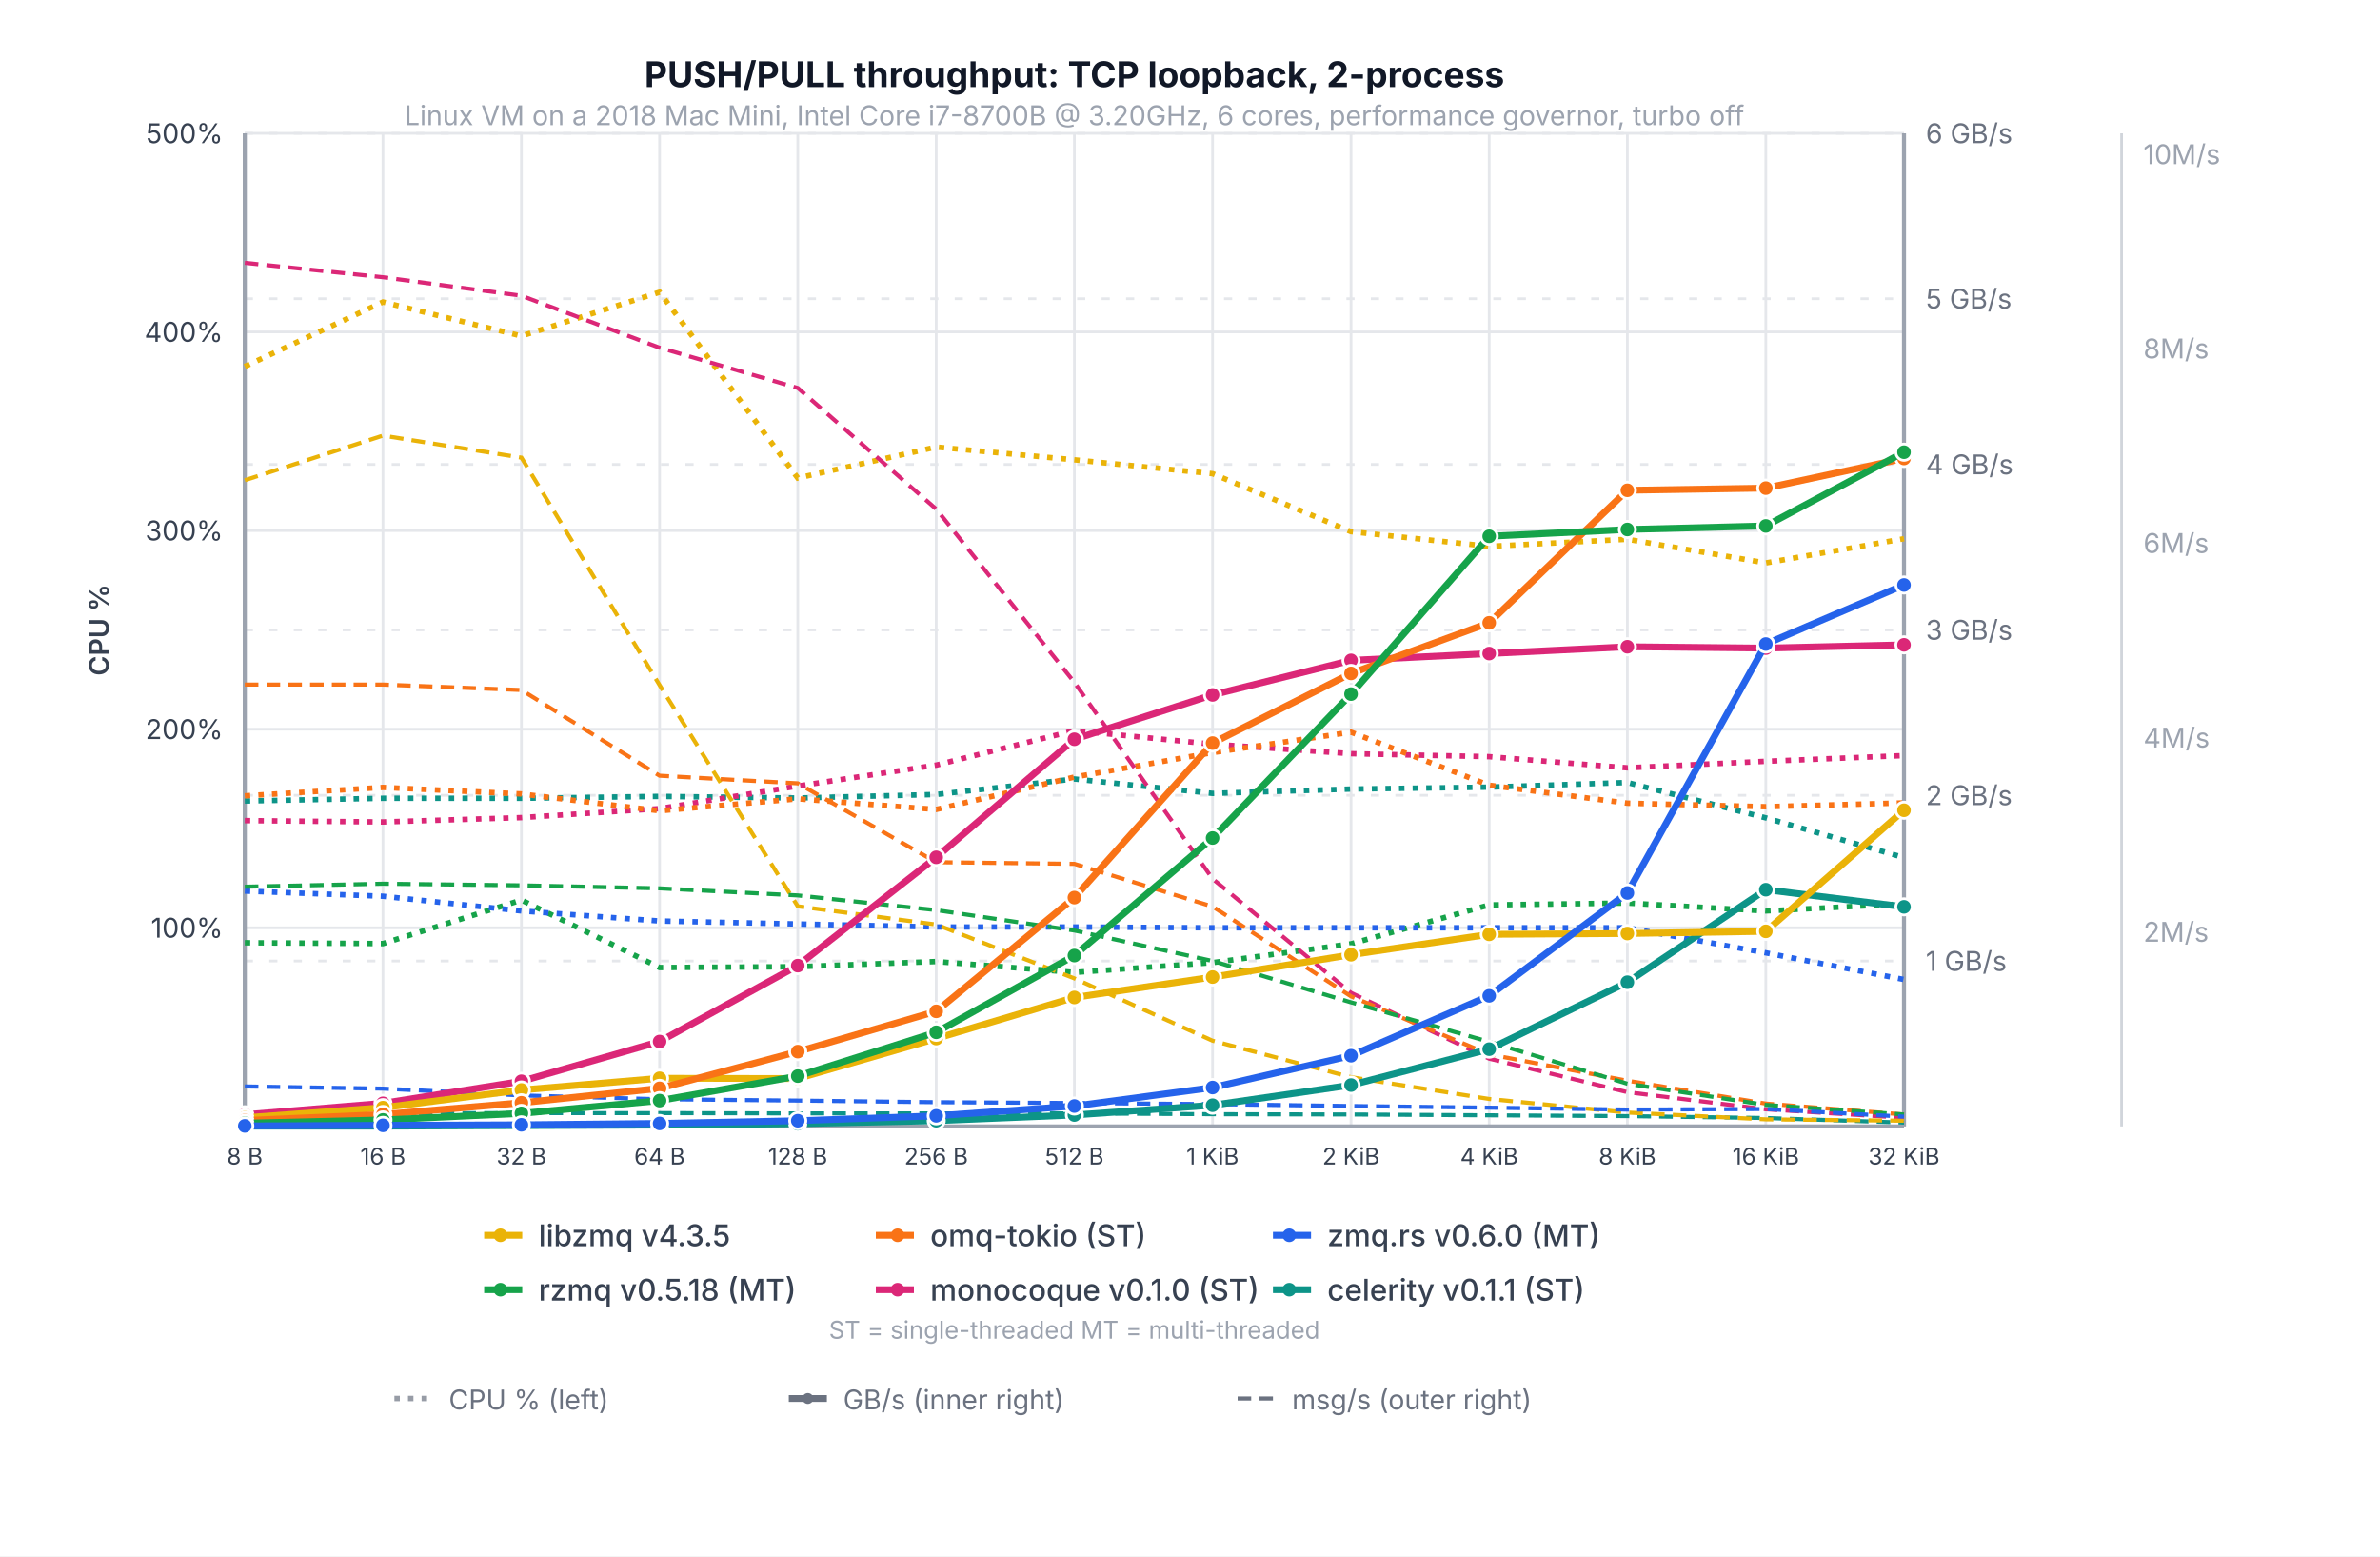
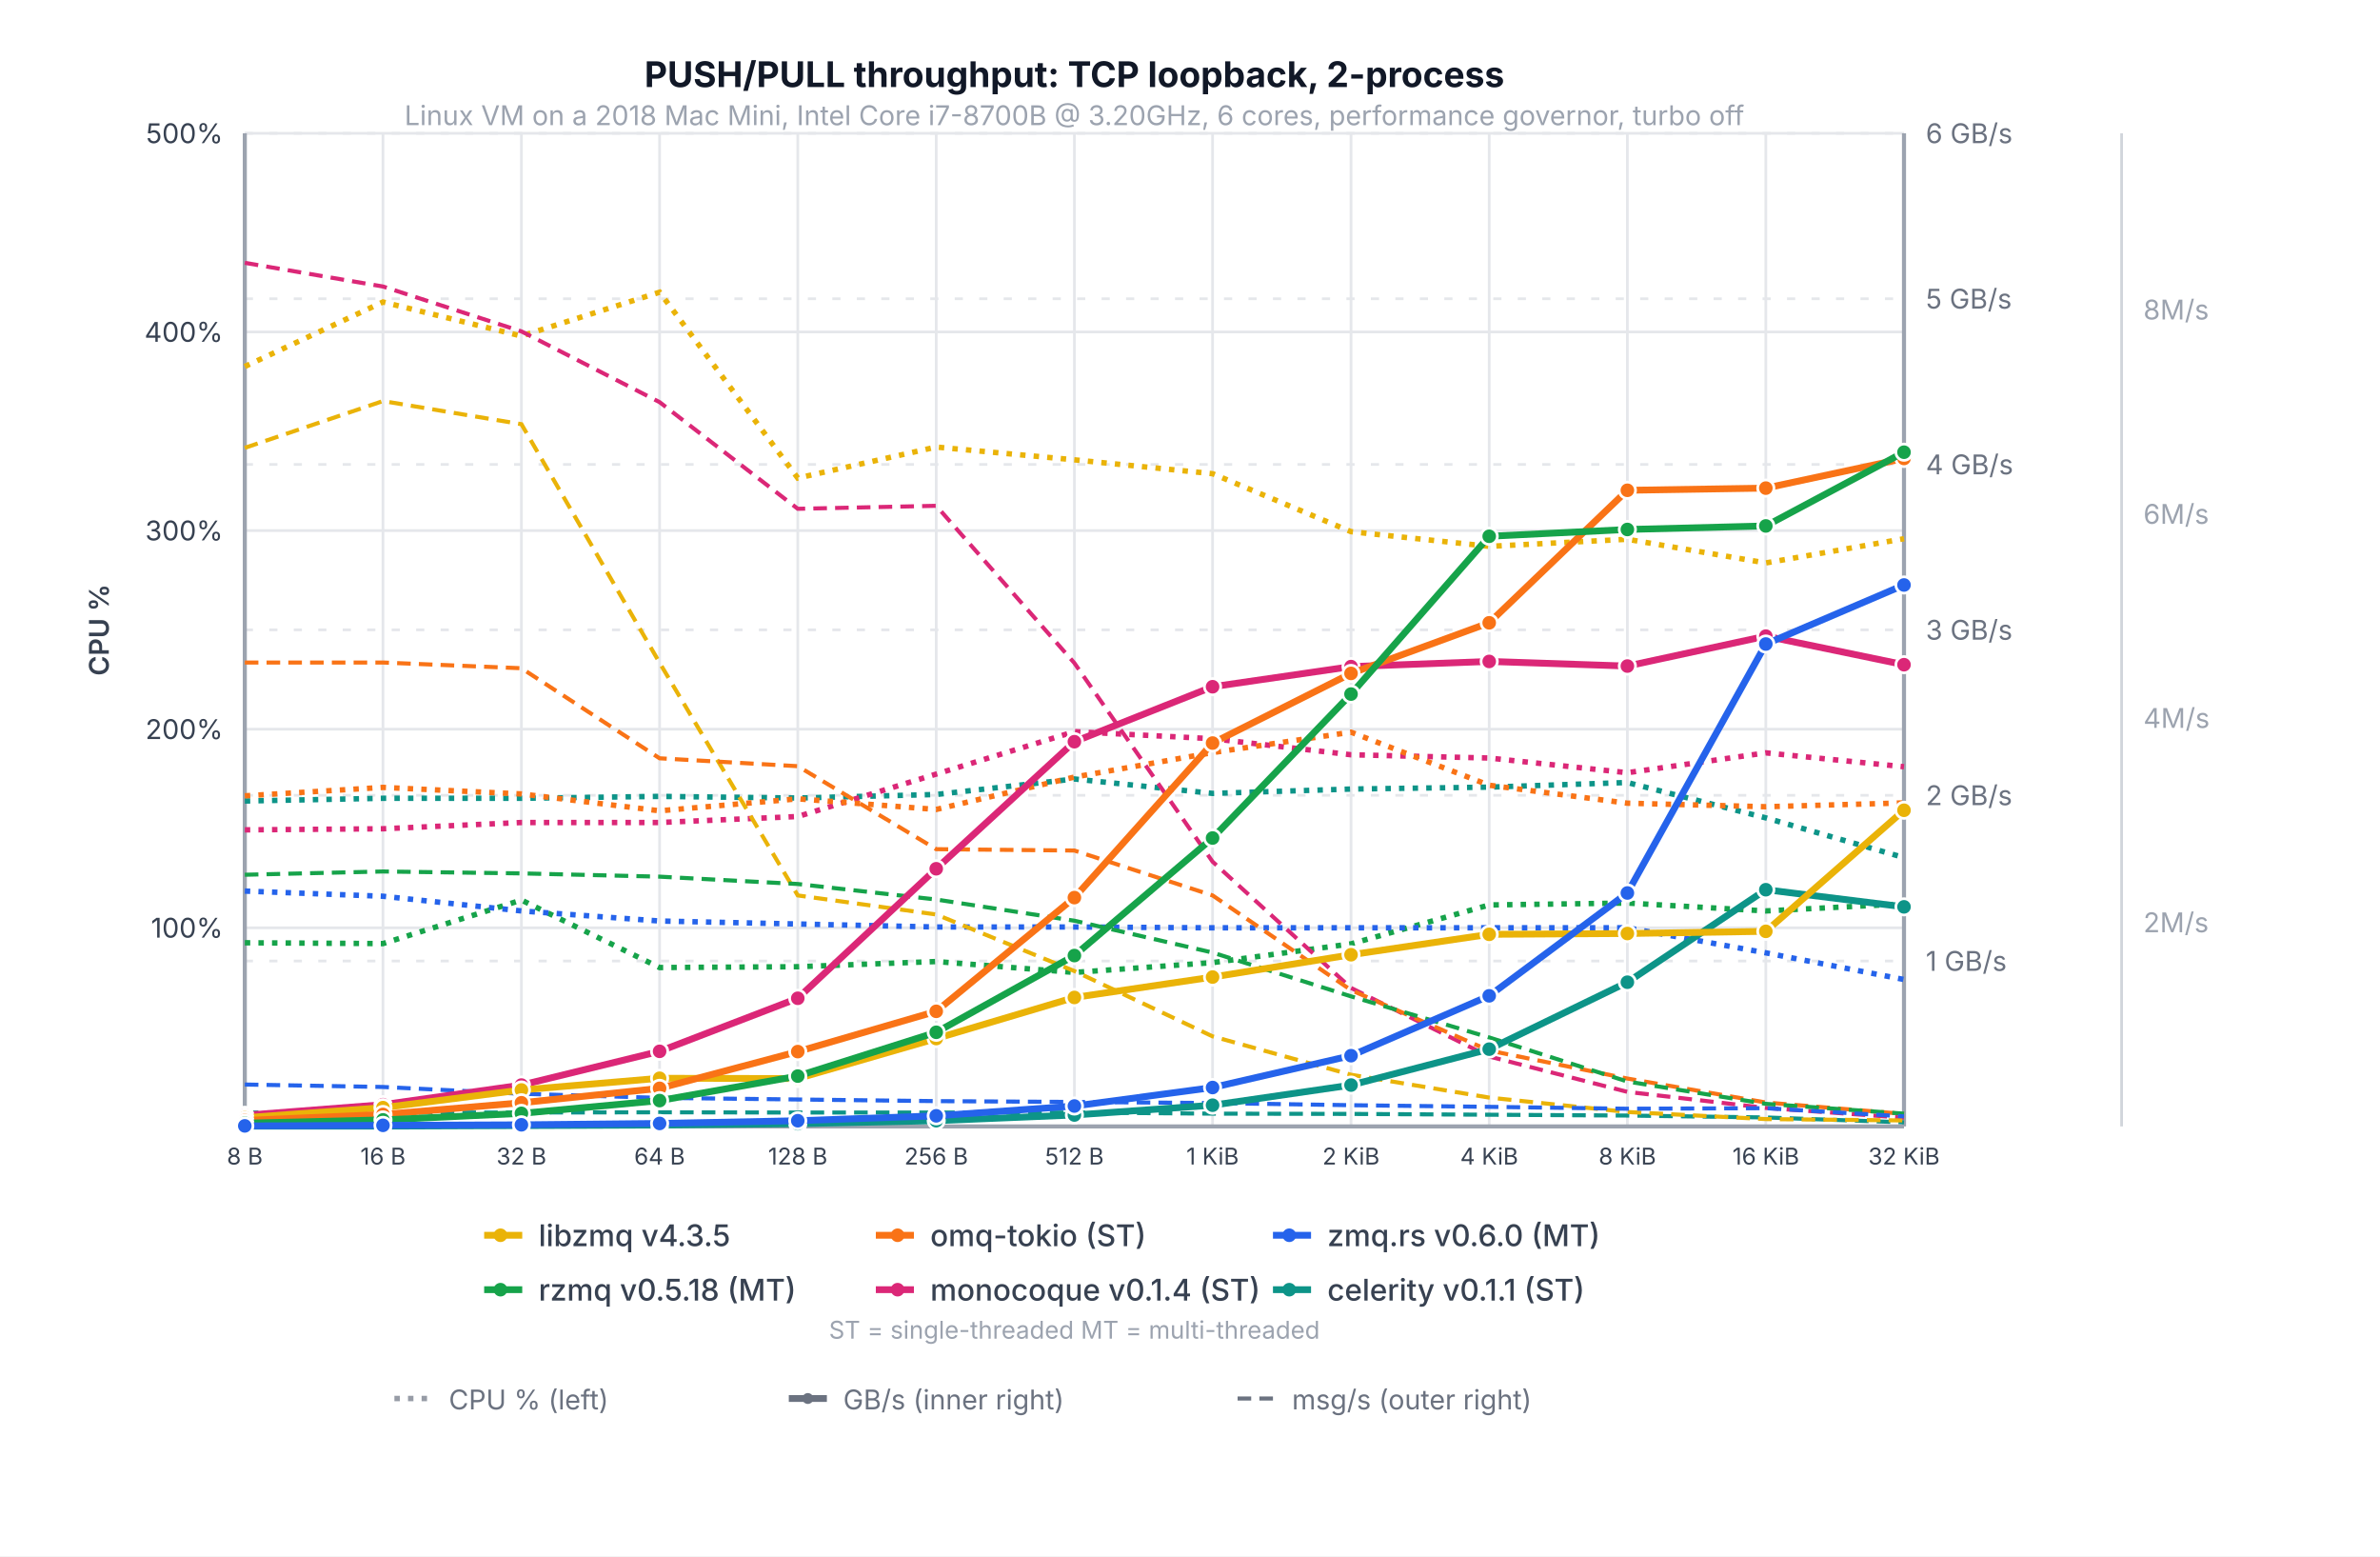
<svg xmlns="http://www.w3.org/2000/svg" viewBox="0 0 875 572" font-family="system-ui, -apple-system, sans-serif">
  <rect width="875" height="572" fill="white" />
  <text x="395.0" y="32.0" text-anchor="middle" fill="#111827" font-size="13" font-weight="700">PUSH/PULL throughput: TCP loopback, 2-process</text>
  <line x1="90.0" y1="341.0" x2="700.0" y2="341.0" stroke="#e5e7eb" stroke-width="1" />
  <text x="82.0" y="341.0" text-anchor="end" dominant-baseline="middle" fill="#374151" font-size="10">100%</text>
  <line x1="90.0" y1="268.0" x2="700.0" y2="268.0" stroke="#e5e7eb" stroke-width="1" />
  <text x="82.0" y="268.0" text-anchor="end" dominant-baseline="middle" fill="#374151" font-size="10">200%</text>
  <line x1="90.0" y1="195.0" x2="700.0" y2="195.0" stroke="#e5e7eb" stroke-width="1" />
  <text x="82.0" y="195.0" text-anchor="end" dominant-baseline="middle" fill="#374151" font-size="10">300%</text>
  <line x1="90.0" y1="122.0" x2="700.0" y2="122.0" stroke="#e5e7eb" stroke-width="1" />
  <text x="82.0" y="122.0" text-anchor="end" dominant-baseline="middle" fill="#374151" font-size="10">400%</text>
  <line x1="90.0" y1="49.0" x2="700.0" y2="49.0" stroke="#e5e7eb" stroke-width="1" />
  <text x="82.0" y="49.0" text-anchor="end" dominant-baseline="middle" fill="#374151" font-size="10">500%</text>
  <line x1="90.0" y1="353.2" x2="700.0" y2="353.2" stroke="#e5e7eb" stroke-width="1" stroke-dasharray="3,6" />
  <text x="708.0" y="353.2" text-anchor="start" dominant-baseline="middle" fill="#6b7280" font-size="10">1 GB/s</text>
  <line x1="90.0" y1="292.3" x2="700.0" y2="292.3" stroke="#e5e7eb" stroke-width="1" stroke-dasharray="3,6" />
  <text x="708.0" y="292.3" text-anchor="start" dominant-baseline="middle" fill="#6b7280" font-size="10">2 GB/s</text>
  <line x1="90.0" y1="231.5" x2="700.0" y2="231.5" stroke="#e5e7eb" stroke-width="1" stroke-dasharray="3,6" />
  <text x="708.0" y="231.5" text-anchor="start" dominant-baseline="middle" fill="#6b7280" font-size="10">3 GB/s</text>
  <line x1="90.0" y1="170.7" x2="700.0" y2="170.7" stroke="#e5e7eb" stroke-width="1" stroke-dasharray="3,6" />
  <text x="708.0" y="170.7" text-anchor="start" dominant-baseline="middle" fill="#6b7280" font-size="10">4 GB/s</text>
  <line x1="90.0" y1="109.8" x2="700.0" y2="109.8" stroke="#e5e7eb" stroke-width="1" stroke-dasharray="3,6" />
  <text x="708.0" y="109.8" text-anchor="start" dominant-baseline="middle" fill="#6b7280" font-size="10">5 GB/s</text>
  <line x1="90.0" y1="49.0" x2="700.0" y2="49.0" stroke="#e5e7eb" stroke-width="1" stroke-dasharray="3,6" />
  <text x="708.0" y="49.0" text-anchor="start" dominant-baseline="middle" fill="#6b7280" font-size="10">6 GB/s</text>
-   <text x="788.0" y="342.5" text-anchor="start" dominant-baseline="middle" fill="#9ca3af" font-size="10">2M/s</text>
-   <text x="788.0" y="271.1" text-anchor="start" dominant-baseline="middle" fill="#9ca3af" font-size="10">4M/s</text>
-   <text x="788.0" y="199.6" text-anchor="start" dominant-baseline="middle" fill="#9ca3af" font-size="10">6M/s</text>
-   <text x="788.0" y="128.1" text-anchor="start" dominant-baseline="middle" fill="#9ca3af" font-size="10">8M/s</text>
-   <text x="788.0" y="56.7" text-anchor="start" dominant-baseline="middle" fill="#9ca3af" font-size="10">10M/s</text>
+   <text x="788.0" y="339.0" text-anchor="start" dominant-baseline="middle" fill="#9ca3af" font-size="10">2M/s</text>
+   <text x="788.0" y="263.9" text-anchor="start" dominant-baseline="middle" fill="#9ca3af" font-size="10">4M/s</text>
+   <text x="788.0" y="188.9" text-anchor="start" dominant-baseline="middle" fill="#9ca3af" font-size="10">6M/s</text>
+   <text x="788.0" y="113.8" text-anchor="start" dominant-baseline="middle" fill="#9ca3af" font-size="10">8M/s</text>
  <line x1="90.0" y1="49.0" x2="90.0" y2="414.0" stroke="#e5e7eb" stroke-width="1" />
  <line x1="140.8" y1="49.0" x2="140.8" y2="414.0" stroke="#e5e7eb" stroke-width="1" />
  <line x1="191.7" y1="49.0" x2="191.7" y2="414.0" stroke="#e5e7eb" stroke-width="1" />
  <line x1="242.5" y1="49.0" x2="242.5" y2="414.0" stroke="#e5e7eb" stroke-width="1" />
  <line x1="293.3" y1="49.0" x2="293.3" y2="414.0" stroke="#e5e7eb" stroke-width="1" />
  <line x1="344.2" y1="49.0" x2="344.2" y2="414.0" stroke="#e5e7eb" stroke-width="1" />
  <line x1="395.0" y1="49.0" x2="395.0" y2="414.0" stroke="#e5e7eb" stroke-width="1" />
  <line x1="445.8" y1="49.0" x2="445.8" y2="414.0" stroke="#e5e7eb" stroke-width="1" />
  <line x1="496.7" y1="49.0" x2="496.7" y2="414.0" stroke="#e5e7eb" stroke-width="1" />
  <line x1="547.5" y1="49.0" x2="547.5" y2="414.0" stroke="#e5e7eb" stroke-width="1" />
  <line x1="598.3" y1="49.0" x2="598.3" y2="414.0" stroke="#e5e7eb" stroke-width="1" />
  <line x1="649.2" y1="49.0" x2="649.2" y2="414.0" stroke="#e5e7eb" stroke-width="1" />
  <line x1="700.0" y1="49.0" x2="700.0" y2="414.0" stroke="#e5e7eb" stroke-width="1" />
  <line x1="90.0" y1="49.0" x2="90.0" y2="414.0" stroke="#9ca3af" stroke-width="1.5" />
  <line x1="700.0" y1="49.0" x2="700.0" y2="414.0" stroke="#9ca3af" stroke-width="1.5" />
  <line x1="90.0" y1="414.0" x2="700.0" y2="414.0" stroke="#9ca3af" stroke-width="1.5" />
  <line x1="780.0" y1="49.0" x2="780.0" y2="414.0" stroke="#d1d5db" stroke-width="1" />
  <text x="40.0" y="231.5" text-anchor="middle" fill="#374151" font-size="10" font-weight="600" transform="rotate(-90,40.0,231.5)">CPU %</text>
  <polyline points="90.0,294.4 140.8,293.4 191.7,293.4 242.5,292.7 293.3,293.3 344.2,292.0 395.0,286.3 445.8,291.6 496.7,290.0 547.5,289.3 598.3,287.6 649.2,300.6 700.0,315.2" fill="none" stroke="#0d9488" stroke-width="2" stroke-dasharray="2,3" />
-   <polyline points="90.0,301.6 140.8,302.1 191.7,300.5 242.5,297.2 293.3,288.9 344.2,281.2 395.0,268.5 445.8,273.5 496.7,277.0 547.5,278.1 598.3,282.2 649.2,279.8 700.0,277.7" fill="none" stroke="#db2777" stroke-width="2" stroke-dasharray="2,3" />
+   <polyline points="90.0,305.0 140.8,304.6 191.7,302.3 242.5,302.3 293.3,300.1 344.2,284.5 395.0,268.9 445.8,271.5 496.7,277.4 547.5,278.6 598.3,284.0 649.2,276.7 700.0,281.8" fill="none" stroke="#db2777" stroke-width="2" stroke-dasharray="2,3" />
  <polyline points="90.0,134.7 140.8,111.0 191.7,123.5 242.5,107.4 293.3,175.7 344.2,164.3 395.0,169.0 445.8,174.1 496.7,195.4 547.5,200.8 598.3,198.2 649.2,206.9 700.0,198.0" fill="none" stroke="#eab308" stroke-width="2" stroke-dasharray="2,3" />
  <polyline points="90.0,292.5 140.8,289.4 191.7,291.8 242.5,298.0 293.3,293.6 344.2,297.5 395.0,285.6 445.8,276.6 496.7,269.1 547.5,288.6 598.3,295.2 649.2,296.5 700.0,295.1" fill="none" stroke="#f97316" stroke-width="2" stroke-dasharray="2,3" />
  <polyline points="90.0,346.5 140.8,346.8 191.7,330.8 242.5,355.6 293.3,355.3 344.2,353.4 395.0,357.4 445.8,353.8 496.7,346.9 547.5,332.6 598.3,331.9 649.2,334.8 700.0,332.2" fill="none" stroke="#16a34a" stroke-width="2" stroke-dasharray="2,3" />
  <polyline points="90.0,327.5 140.8,329.4 191.7,334.8 242.5,338.5 293.3,339.6 344.2,340.7 395.0,340.7 445.8,341.0 496.7,341.0 547.5,341.0 598.3,341.0 649.2,350.2 700.0,360.0" fill="none" stroke="#2563eb" stroke-width="2" stroke-dasharray="2,3" />
-   <polyline points="90.0,409.1 140.8,409.1 191.7,409.1 242.5,409.1 293.3,409.2 344.2,409.2 395.0,409.2 445.8,409.5 496.7,409.6 547.5,409.9 598.3,410.2 649.2,410.9 700.0,412.6" fill="none" stroke="#0d9488" stroke-width="1.5" stroke-dasharray="5,3" />
-   <polyline points="90.0,96.6 140.8,101.9 191.7,108.7 242.5,127.8 293.3,142.6 344.2,187.1 395.0,250.8 445.8,323.0 496.7,364.9 547.5,389.1 598.3,401.4 649.2,407.7 700.0,410.8" fill="none" stroke="#db2777" stroke-width="1.5" stroke-dasharray="5,3" />
-   <polyline points="90.0,176.5 140.8,160.1 191.7,168.2 242.5,251.8 293.3,333.1 344.2,339.8 395.0,359.6 445.8,382.5 496.7,395.9 547.5,403.9 598.3,408.9 649.2,411.4 700.0,411.9" fill="none" stroke="#eab308" stroke-width="1.5" stroke-dasharray="5,3" />
-   <polyline points="90.0,251.6 140.8,251.6 191.7,253.6 242.5,285.1 293.3,287.9 344.2,316.9 395.0,317.5 445.8,333.2 496.7,366.2 547.5,387.5 598.3,397.2 649.2,405.6 700.0,409.6" fill="none" stroke="#f97316" stroke-width="1.5" stroke-dasharray="5,3" />
-   <polyline points="90.0,325.9 140.8,324.8 191.7,325.4 242.5,326.5 293.3,329.1 344.2,334.5 395.0,342.0 445.8,353.2 496.7,368.4 547.5,382.9 598.3,398.3 649.2,406.1 700.0,409.6" fill="none" stroke="#16a34a" stroke-width="1.5" stroke-dasharray="5,3" />
-   <polyline points="90.0,399.3 140.8,400.1 191.7,402.6 242.5,404.0 293.3,404.5 344.2,405.1 395.0,405.4 445.8,405.8 496.7,406.5 547.5,407.1 598.3,407.8 649.2,407.6 700.0,410.4" fill="none" stroke="#2563eb" stroke-width="1.5" stroke-dasharray="5,3" />
+   <polyline points="90.0,408.9 140.8,408.9 191.7,408.9 242.5,408.8 293.3,408.9 344.2,408.9 395.0,408.9 445.8,409.3 496.7,409.4 547.5,409.7 598.3,410.0 649.2,410.7 700.0,412.5" fill="none" stroke="#0d9488" stroke-width="1.5" stroke-dasharray="5,3" />
+   <polyline points="90.0,96.6 140.8,105.3 191.7,121.8 242.5,147.8 293.3,187.0 344.2,185.9 395.0,243.7 445.8,316.7 496.7,363.1 547.5,388.3 598.3,401.3 649.2,407.2 700.0,410.8" fill="none" stroke="#db2777" stroke-width="1.5" stroke-dasharray="5,3" />
+   <polyline points="90.0,164.6 140.8,147.4 191.7,155.9 242.5,243.6 293.3,329.1 344.2,336.1 395.0,356.9 445.8,380.9 496.7,395.0 547.5,403.4 598.3,408.7 649.2,411.3 700.0,411.8" fill="none" stroke="#eab308" stroke-width="1.5" stroke-dasharray="5,3" />
+   <polyline points="90.0,243.5 140.8,243.5 191.7,245.6 242.5,278.7 293.3,281.6 344.2,312.1 395.0,312.6 445.8,329.1 496.7,363.9 547.5,386.1 598.3,396.4 649.2,405.2 700.0,409.4" fill="none" stroke="#f97316" stroke-width="1.5" stroke-dasharray="5,3" />
+   <polyline points="90.0,321.5 140.8,320.3 191.7,321.0 242.5,322.2 293.3,324.9 344.2,330.6 395.0,338.4 445.8,350.1 496.7,366.2 547.5,381.3 598.3,397.5 649.2,405.7 700.0,409.3" fill="none" stroke="#16a34a" stroke-width="1.5" stroke-dasharray="5,3" />
+   <polyline points="90.0,398.6 140.8,399.5 191.7,402.0 242.5,403.5 293.3,404.1 344.2,404.7 395.0,405.0 445.8,405.4 496.7,406.2 547.5,406.8 598.3,407.5 649.2,407.3 700.0,410.3" fill="none" stroke="#2563eb" stroke-width="1.5" stroke-dasharray="5,3" />
  <polyline points="90.0,413.9 140.8,413.9 191.7,413.7 242.5,413.5 293.3,413.0 344.2,411.9 395.0,409.8 445.8,406.2 496.7,398.8 547.5,385.6 598.3,361.0 649.2,327.0 700.0,333.3" fill="none" stroke="#0d9488" stroke-width="2.5" stroke-linecap="round" stroke-linejoin="round" />
  <circle cx="90.0" cy="413.9" r="3" fill="#0d9488" stroke="white" stroke-width="1" />
  <circle cx="140.8" cy="413.9" r="3" fill="#0d9488" stroke="white" stroke-width="1" />
  <circle cx="191.7" cy="413.7" r="3" fill="#0d9488" stroke="white" stroke-width="1" />
  <circle cx="242.5" cy="413.5" r="3" fill="#0d9488" stroke="white" stroke-width="1" />
  <circle cx="293.3" cy="413.0" r="3" fill="#0d9488" stroke="white" stroke-width="1" />
  <circle cx="344.2" cy="411.9" r="3" fill="#0d9488" stroke="white" stroke-width="1" />
  <circle cx="395.0" cy="409.8" r="3" fill="#0d9488" stroke="white" stroke-width="1" />
  <circle cx="445.8" cy="406.2" r="3" fill="#0d9488" stroke="white" stroke-width="1" />
  <circle cx="496.7" cy="398.8" r="3" fill="#0d9488" stroke="white" stroke-width="1" />
  <circle cx="547.5" cy="385.6" r="3" fill="#0d9488" stroke="white" stroke-width="1" />
  <circle cx="598.3" cy="361.0" r="3" fill="#0d9488" stroke="white" stroke-width="1" />
  <circle cx="649.2" cy="327.0" r="3" fill="#0d9488" stroke="white" stroke-width="1" />
  <circle cx="700.0" cy="333.3" r="3" fill="#0d9488" stroke="white" stroke-width="1" />
-   <polyline points="90.0,409.7 140.8,405.5 191.7,397.4 242.5,382.8 293.3,354.9 344.2,315.1 395.0,271.7 445.8,255.4 496.7,242.7 547.5,240.2 598.3,237.7 649.2,238.2 700.0,237.0" fill="none" stroke="#db2777" stroke-width="2.5" stroke-linecap="round" stroke-linejoin="round" />
-   <circle cx="90.0" cy="409.7" r="3" fill="#db2777" stroke="white" stroke-width="1" />
-   <circle cx="140.8" cy="405.5" r="3" fill="#db2777" stroke="white" stroke-width="1" />
-   <circle cx="191.7" cy="397.4" r="3" fill="#db2777" stroke="white" stroke-width="1" />
-   <circle cx="242.5" cy="382.8" r="3" fill="#db2777" stroke="white" stroke-width="1" />
-   <circle cx="293.3" cy="354.9" r="3" fill="#db2777" stroke="white" stroke-width="1" />
-   <circle cx="344.2" cy="315.1" r="3" fill="#db2777" stroke="white" stroke-width="1" />
-   <circle cx="395.0" cy="271.7" r="3" fill="#db2777" stroke="white" stroke-width="1" />
-   <circle cx="445.8" cy="255.4" r="3" fill="#db2777" stroke="white" stroke-width="1" />
-   <circle cx="496.7" cy="242.7" r="3" fill="#db2777" stroke="white" stroke-width="1" />
-   <circle cx="547.5" cy="240.2" r="3" fill="#db2777" stroke="white" stroke-width="1" />
-   <circle cx="598.3" cy="237.7" r="3" fill="#db2777" stroke="white" stroke-width="1" />
-   <circle cx="649.2" cy="238.2" r="3" fill="#db2777" stroke="white" stroke-width="1" />
-   <circle cx="700.0" cy="237.0" r="3" fill="#db2777" stroke="white" stroke-width="1" />
+   <polyline points="90.0,409.9 140.8,406.0 191.7,398.8 242.5,386.4 293.3,366.9 344.2,319.3 395.0,272.6 445.8,252.4 496.7,245.0 547.5,243.1 598.3,244.8 649.2,233.8 700.0,244.3" fill="none" stroke="#db2777" stroke-width="2.5" stroke-linecap="round" stroke-linejoin="round" />
+   <circle cx="90.0" cy="409.9" r="3" fill="#db2777" stroke="white" stroke-width="1" />
+   <circle cx="140.8" cy="406.0" r="3" fill="#db2777" stroke="white" stroke-width="1" />
+   <circle cx="191.7" cy="398.8" r="3" fill="#db2777" stroke="white" stroke-width="1" />
+   <circle cx="242.5" cy="386.4" r="3" fill="#db2777" stroke="white" stroke-width="1" />
+   <circle cx="293.3" cy="366.9" r="3" fill="#db2777" stroke="white" stroke-width="1" />
+   <circle cx="344.2" cy="319.3" r="3" fill="#db2777" stroke="white" stroke-width="1" />
+   <circle cx="395.0" cy="272.6" r="3" fill="#db2777" stroke="white" stroke-width="1" />
+   <circle cx="445.8" cy="252.4" r="3" fill="#db2777" stroke="white" stroke-width="1" />
+   <circle cx="496.7" cy="245.0" r="3" fill="#db2777" stroke="white" stroke-width="1" />
+   <circle cx="547.5" cy="243.1" r="3" fill="#db2777" stroke="white" stroke-width="1" />
+   <circle cx="598.3" cy="244.8" r="3" fill="#db2777" stroke="white" stroke-width="1" />
+   <circle cx="649.2" cy="233.8" r="3" fill="#db2777" stroke="white" stroke-width="1" />
+   <circle cx="700.0" cy="244.3" r="3" fill="#db2777" stroke="white" stroke-width="1" />
  <polyline points="90.0,410.8 140.8,407.1 191.7,400.6 242.5,396.3 293.3,396.4 344.2,381.7 395.0,366.6 445.8,359.1 496.7,350.9 547.5,343.4 598.3,343.1 649.2,342.3 700.0,297.8" fill="none" stroke="#eab308" stroke-width="2.5" stroke-linecap="round" stroke-linejoin="round" />
  <circle cx="90.0" cy="410.8" r="3" fill="#eab308" stroke="white" stroke-width="1" />
  <circle cx="140.8" cy="407.1" r="3" fill="#eab308" stroke="white" stroke-width="1" />
  <circle cx="191.7" cy="400.6" r="3" fill="#eab308" stroke="white" stroke-width="1" />
  <circle cx="242.5" cy="396.3" r="3" fill="#eab308" stroke="white" stroke-width="1" />
  <circle cx="293.3" cy="396.4" r="3" fill="#eab308" stroke="white" stroke-width="1" />
  <circle cx="344.2" cy="381.7" r="3" fill="#eab308" stroke="white" stroke-width="1" />
  <circle cx="395.0" cy="366.6" r="3" fill="#eab308" stroke="white" stroke-width="1" />
  <circle cx="445.8" cy="359.1" r="3" fill="#eab308" stroke="white" stroke-width="1" />
  <circle cx="496.7" cy="350.9" r="3" fill="#eab308" stroke="white" stroke-width="1" />
  <circle cx="547.5" cy="343.4" r="3" fill="#eab308" stroke="white" stroke-width="1" />
  <circle cx="598.3" cy="343.1" r="3" fill="#eab308" stroke="white" stroke-width="1" />
  <circle cx="649.2" cy="342.3" r="3" fill="#eab308" stroke="white" stroke-width="1" />
  <circle cx="700.0" cy="297.8" r="3" fill="#eab308" stroke="white" stroke-width="1" />
  <polyline points="90.0,411.8 140.8,409.6 191.7,405.3 242.5,400.0 293.3,386.5 344.2,371.7 395.0,329.9 445.8,273.1 496.7,247.5 547.5,228.9 598.3,180.2 649.2,179.4 700.0,168.5" fill="none" stroke="#f97316" stroke-width="2.5" stroke-linecap="round" stroke-linejoin="round" />
  <circle cx="90.0" cy="411.8" r="3" fill="#f97316" stroke="white" stroke-width="1" />
  <circle cx="140.8" cy="409.6" r="3" fill="#f97316" stroke="white" stroke-width="1" />
  <circle cx="191.7" cy="405.3" r="3" fill="#f97316" stroke="white" stroke-width="1" />
  <circle cx="242.5" cy="400.0" r="3" fill="#f97316" stroke="white" stroke-width="1" />
  <circle cx="293.3" cy="386.5" r="3" fill="#f97316" stroke="white" stroke-width="1" />
  <circle cx="344.2" cy="371.7" r="3" fill="#f97316" stroke="white" stroke-width="1" />
  <circle cx="395.0" cy="329.9" r="3" fill="#f97316" stroke="white" stroke-width="1" />
  <circle cx="445.8" cy="273.1" r="3" fill="#f97316" stroke="white" stroke-width="1" />
  <circle cx="496.7" cy="247.5" r="3" fill="#f97316" stroke="white" stroke-width="1" />
  <circle cx="547.5" cy="228.9" r="3" fill="#f97316" stroke="white" stroke-width="1" />
  <circle cx="598.3" cy="180.2" r="3" fill="#f97316" stroke="white" stroke-width="1" />
  <circle cx="649.2" cy="179.4" r="3" fill="#f97316" stroke="white" stroke-width="1" />
  <circle cx="700.0" cy="168.5" r="3" fill="#f97316" stroke="white" stroke-width="1" />
  <polyline points="90.0,412.8 140.8,411.6 191.7,409.2 242.5,404.5 293.3,395.5 344.2,379.4 395.0,351.2 445.8,308.0 496.7,255.1 547.5,197.1 598.3,194.6 649.2,193.3 700.0,166.2" fill="none" stroke="#16a34a" stroke-width="2.5" stroke-linecap="round" stroke-linejoin="round" />
  <circle cx="90.0" cy="412.8" r="3" fill="#16a34a" stroke="white" stroke-width="1" />
  <circle cx="140.8" cy="411.6" r="3" fill="#16a34a" stroke="white" stroke-width="1" />
  <circle cx="191.7" cy="409.2" r="3" fill="#16a34a" stroke="white" stroke-width="1" />
  <circle cx="242.5" cy="404.5" r="3" fill="#16a34a" stroke="white" stroke-width="1" />
  <circle cx="293.3" cy="395.5" r="3" fill="#16a34a" stroke="white" stroke-width="1" />
  <circle cx="344.2" cy="379.4" r="3" fill="#16a34a" stroke="white" stroke-width="1" />
  <circle cx="395.0" cy="351.2" r="3" fill="#16a34a" stroke="white" stroke-width="1" />
  <circle cx="445.8" cy="308.0" r="3" fill="#16a34a" stroke="white" stroke-width="1" />
  <circle cx="496.7" cy="255.1" r="3" fill="#16a34a" stroke="white" stroke-width="1" />
  <circle cx="547.5" cy="197.1" r="3" fill="#16a34a" stroke="white" stroke-width="1" />
  <circle cx="598.3" cy="194.6" r="3" fill="#16a34a" stroke="white" stroke-width="1" />
  <circle cx="649.2" cy="193.3" r="3" fill="#16a34a" stroke="white" stroke-width="1" />
  <circle cx="700.0" cy="166.2" r="3" fill="#16a34a" stroke="white" stroke-width="1" />
  <polyline points="90.0,413.8 140.8,413.6 191.7,413.4 242.5,412.9 293.3,411.9 344.2,410.1 395.0,406.5 445.8,399.7 496.7,388.0 547.5,366.0 598.3,328.2 649.2,236.7 700.0,215.0" fill="none" stroke="#2563eb" stroke-width="2.5" stroke-linecap="round" stroke-linejoin="round" />
  <circle cx="90.0" cy="413.8" r="3" fill="#2563eb" stroke="white" stroke-width="1" />
  <circle cx="140.8" cy="413.6" r="3" fill="#2563eb" stroke="white" stroke-width="1" />
  <circle cx="191.7" cy="413.4" r="3" fill="#2563eb" stroke="white" stroke-width="1" />
  <circle cx="242.5" cy="412.9" r="3" fill="#2563eb" stroke="white" stroke-width="1" />
  <circle cx="293.3" cy="411.9" r="3" fill="#2563eb" stroke="white" stroke-width="1" />
  <circle cx="344.2" cy="410.1" r="3" fill="#2563eb" stroke="white" stroke-width="1" />
  <circle cx="395.0" cy="406.5" r="3" fill="#2563eb" stroke="white" stroke-width="1" />
  <circle cx="445.8" cy="399.7" r="3" fill="#2563eb" stroke="white" stroke-width="1" />
  <circle cx="496.7" cy="388.0" r="3" fill="#2563eb" stroke="white" stroke-width="1" />
  <circle cx="547.5" cy="366.0" r="3" fill="#2563eb" stroke="white" stroke-width="1" />
  <circle cx="598.3" cy="328.2" r="3" fill="#2563eb" stroke="white" stroke-width="1" />
  <circle cx="649.2" cy="236.7" r="3" fill="#2563eb" stroke="white" stroke-width="1" />
  <circle cx="700.0" cy="215.0" r="3" fill="#2563eb" stroke="white" stroke-width="1" />
  <text x="90.0" y="428.0" text-anchor="middle" fill="#374151" font-size="8.5">8 B</text>
  <text x="140.8" y="428.0" text-anchor="middle" fill="#374151" font-size="8.5">16 B</text>
  <text x="191.7" y="428.0" text-anchor="middle" fill="#374151" font-size="8.5">32 B</text>
  <text x="242.5" y="428.0" text-anchor="middle" fill="#374151" font-size="8.5">64 B</text>
  <text x="293.3" y="428.0" text-anchor="middle" fill="#374151" font-size="8.5">128 B</text>
  <text x="344.2" y="428.0" text-anchor="middle" fill="#374151" font-size="8.5">256 B</text>
  <text x="395.0" y="428.0" text-anchor="middle" fill="#374151" font-size="8.5">512 B</text>
  <text x="445.8" y="428.0" text-anchor="middle" fill="#374151" font-size="8.5">1 KiB</text>
  <text x="496.7" y="428.0" text-anchor="middle" fill="#374151" font-size="8.5">2 KiB</text>
  <text x="547.5" y="428.0" text-anchor="middle" fill="#374151" font-size="8.5">4 KiB</text>
  <text x="598.3" y="428.0" text-anchor="middle" fill="#374151" font-size="8.5">8 KiB</text>
  <text x="649.2" y="428.0" text-anchor="middle" fill="#374151" font-size="8.5">16 KiB</text>
  <text x="700.0" y="428.0" text-anchor="middle" fill="#374151" font-size="8.5">32 KiB</text>
  <text x="395.0" y="46" text-anchor="middle" fill="#9ca3af" font-size="10">Linux VM on a 2018 Mac Mini, Intel Core i7-8700B @ 3.20GHz, 6 cores, performance governor, turbo off</text>
  <line x1="178" y1="454" x2="192" y2="454" stroke="#eab308" stroke-width="2.5" />
  <circle cx="184" cy="454" r="2.5" fill="#eab308" />
  <text x="198" y="458" fill="#374151" font-size="11" font-weight="500">libzmq v4.3.5</text>
  <line x1="322" y1="454" x2="336" y2="454" stroke="#f97316" stroke-width="2.5" />
  <circle cx="330" cy="454" r="2.5" fill="#f97316" />
  <text x="342" y="458" fill="#374151" font-size="11" font-weight="500">omq-tokio (ST)</text>
  <line x1="468" y1="454" x2="482" y2="454" stroke="#2563eb" stroke-width="2.5" />
  <circle cx="474" cy="454" r="2.5" fill="#2563eb" />
  <text x="488" y="458" fill="#374151" font-size="11" font-weight="500">zmq.rs v0.6.0 (MT)</text>
  <line x1="178" y1="474" x2="192" y2="474" stroke="#16a34a" stroke-width="2.5" />
  <circle cx="184" cy="474" r="2.5" fill="#16a34a" />
  <text x="198" y="478" fill="#374151" font-size="11" font-weight="500">rzmq v0.5.18 (MT)</text>
  <line x1="322" y1="474" x2="336" y2="474" stroke="#db2777" stroke-width="2.5" />
  <circle cx="330" cy="474" r="2.5" fill="#db2777" />
-   <text x="342" y="478" fill="#374151" font-size="11" font-weight="500">monocoque v0.1.0 (ST)</text>
+   <text x="342" y="478" fill="#374151" font-size="11" font-weight="500">monocoque v0.1.4 (ST)</text>
  <line x1="468" y1="474" x2="482" y2="474" stroke="#0d9488" stroke-width="2.5" />
  <circle cx="474" cy="474" r="2.5" fill="#0d9488" />
  <text x="488" y="478" fill="#374151" font-size="11" font-weight="500">celerity v0.1.1 (ST)</text>
  <text x="395.0" y="492" text-anchor="middle" fill="#9ca3af" font-size="9">ST = single-threaded   MT = multi-threaded</text>
  <line x1="145" y1="514" x2="159" y2="514" stroke="#6b7280" stroke-width="2" stroke-dasharray="2,3" opacity="0.7" />
  <text x="165" y="518" fill="#6b7280" font-size="10">CPU % (left)</text>
  <line x1="290" y1="514" x2="304" y2="514" stroke="#6b7280" stroke-width="2.5" />
  <circle cx="297" cy="514" r="2" fill="#6b7280" />
  <text x="310" y="518" fill="#6b7280" font-size="10">GB/s (inner right)</text>
  <line x1="455" y1="514" x2="469" y2="514" stroke="#6b7280" stroke-width="1.5" stroke-dasharray="5,3" />
  <text x="475" y="518" fill="#6b7280" font-size="10">msg/s (outer right)</text>
</svg>
